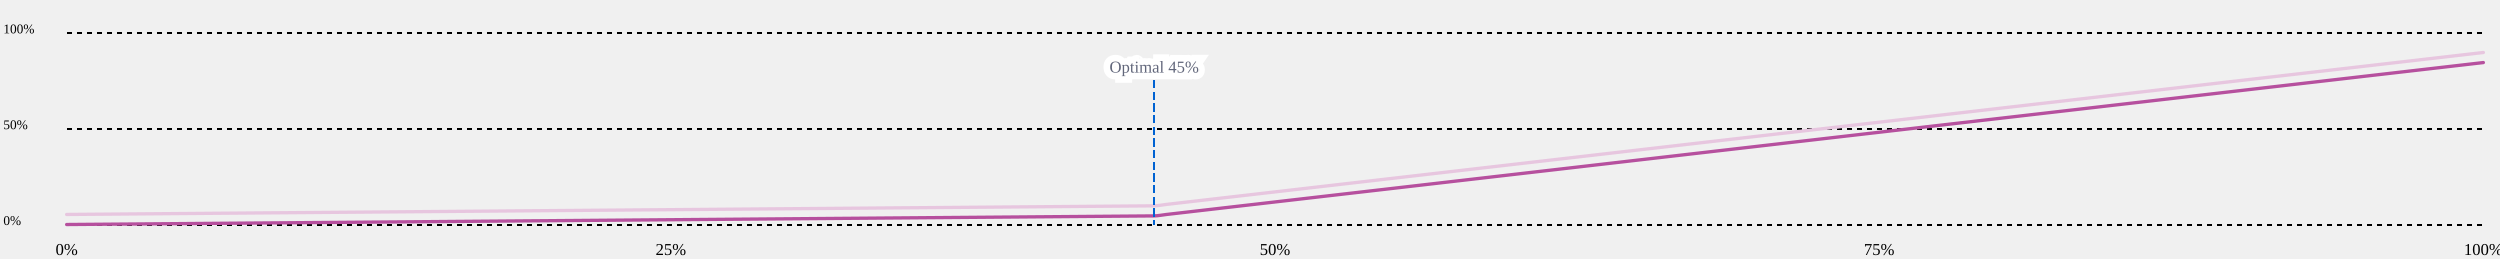
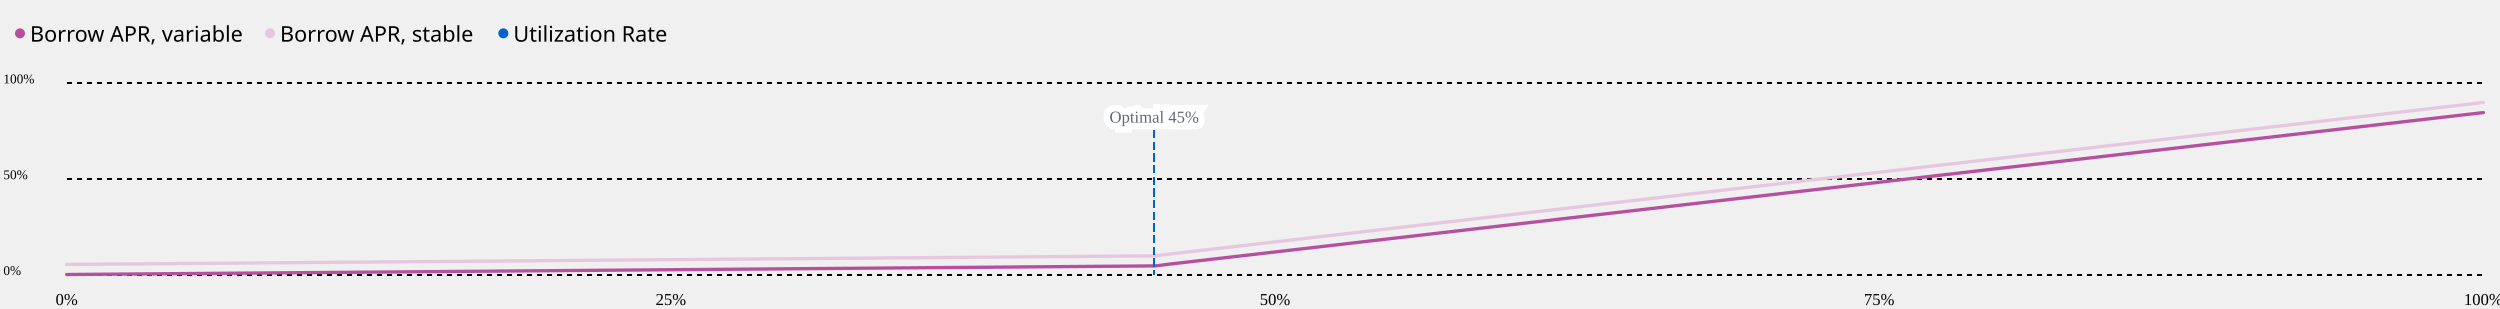
- <svg xmlns="http://www.w3.org/2000/svg" width="1500" height="155">
-   <g class="visx-group" transform="translate(40, 20)">
+ <svg xmlns="http://www.w3.org/2000/svg" style="background: white;" width="1500" height="185">
+   <g style="color: black; font-size: 13px; font-family: sans-serif; transform: translate(18px, 25px);">
+     <g>
+       <circle r="3" cx="-6" cy="-5" style="fill: #B6509E" />
+       <text>Borrow APR, variable</text>
+     </g>
+     <g style="transform: translateX(150px);">
+       <circle r="3" cx="-6" cy="-5" style="fill: rgb(231, 198, 223)" />
+       <text>Borrow APR, stable</text>
+     </g>
+     <g style="transform: translateX(290px);">
+       <circle r="3" cx="-6" cy="-5" style="fill: rgb(0, 98, 210)" />
+       <text>Utilization Rate</text>
+     </g>
+   </g>
+   <g class="visx-group" transform="translate(40, 50)">
    <g class="visx-group visx-rows" transform="translate(0, 0)">
      <line class="visx-line" x1="0" y1="115" x2="1450" y2="115" fill="transparent" shape-rendering="crispEdges" stroke="#000" stroke-width="1" stroke-dasharray="3,3" pointer-events="none" />
      <line class="visx-line" x1="0" y1="57.5" x2="1450" y2="57.5" fill="transparent" shape-rendering="crispEdges" stroke="#000" stroke-width="1" stroke-dasharray="3,3" pointer-events="none" />
      <line class="visx-line" x1="0" y1="0" x2="1450" y2="0" fill="transparent" shape-rendering="crispEdges" stroke="#000" stroke-width="1" stroke-dasharray="3,3" pointer-events="none" />
    </g>
    <path class="visx-linepath" d="M0,114.712C2.417,114.693,4.833,114.674,7.25,114.655C9.667,114.636,12.083,114.617,14.5,114.598C16.917,114.578,19.333,114.559,21.75,114.54C24.167,114.521,26.583,114.502,29,114.483C31.417,114.463,33.833,114.444,36.25,114.425C38.667,114.406,41.083,114.387,43.5,114.368C45.917,114.348,48.333,114.329,50.75,114.31C53.167,114.291,55.583,114.272,58,114.253C60.417,114.233,62.833,114.214,65.25,114.195C67.667,114.176,70.083,114.157,72.5,114.138C74.917,114.118,77.333,114.099,79.75,114.08C82.167,114.061,84.583,114.042,87,114.023C89.417,114.003,91.833,113.984,94.25,113.965C96.667,113.946,99.083,113.927,101.5,113.907C103.917,113.888,106.333,113.869,108.75,113.85C111.167,113.831,113.583,113.812,116,113.793C118.417,113.773,120.833,113.754,123.25,113.735C125.667,113.716,128.083,113.697,130.5,113.678C132.917,113.658,135.333,113.639,137.75,113.62C140.167,113.601,142.583,113.582,145,113.562C147.417,113.543,149.833,113.524,152.25,113.505C154.667,113.486,157.083,113.467,159.5,113.448C161.917,113.428,164.333,113.409,166.75,113.39C169.167,113.371,171.583,113.352,174,113.333C176.417,113.313,178.833,113.294,181.25,113.275C183.667,113.256,186.083,113.237,188.5,113.218C190.917,113.198,193.333,113.179,195.75,113.16C198.167,113.141,200.583,113.122,203,113.103C205.417,113.083,207.833,113.064,210.25,113.045C212.667,113.026,215.083,113.007,217.5,112.988C219.917,112.968,222.333,112.949,224.75,112.93C227.167,112.911,229.583,112.892,232,112.873C234.417,112.853,236.833,112.834,239.25,112.815C241.667,112.796,244.083,112.777,246.5,112.758C248.917,112.738,251.333,112.719,253.75,112.7C256.167,112.681,258.583,112.662,261,112.642C263.417,112.623,265.833,112.604,268.25,112.585C270.667,112.566,273.083,112.547,275.5,112.528C277.917,112.508,280.333,112.489,282.75,112.47C285.167,112.451,287.583,112.432,290,112.413C292.417,112.393,294.833,112.374,297.25,112.355C299.667,112.336,302.083,112.317,304.5,112.297C306.917,112.278,309.333,112.259,311.75,112.24C314.167,112.221,316.583,112.202,319,112.183C321.417,112.163,323.833,112.144,326.25,112.125C328.667,112.106,331.083,112.087,333.5,112.068C335.917,112.048,338.333,112.029,340.75,112.01C343.167,111.991,345.583,111.972,348,111.953C350.417,111.933,352.833,111.914,355.25,111.895C357.667,111.876,360.083,111.857,362.5,111.838C364.917,111.818,367.333,111.799,369.75,111.78C372.167,111.761,374.583,111.742,377,111.722C379.417,111.703,381.833,111.684,384.25,111.665C386.667,111.646,389.083,111.627,391.5,111.608C393.917,111.588,396.333,111.569,398.75,111.55C401.167,111.531,403.583,111.512,406,111.493C408.417,111.473,410.833,111.454,413.25,111.435C415.667,111.416,418.083,111.397,420.5,111.377C422.917,111.358,425.333,111.339,427.75,111.32C430.167,111.301,432.583,111.282,435,111.263C437.417,111.243,439.833,111.224,442.25,111.205C444.667,111.186,447.083,111.167,449.5,111.148C451.917,111.128,454.333,111.109,456.75,111.09C459.167,111.071,461.583,111.052,464,111.032C466.417,111.013,468.833,110.994,471.25,110.975C473.667,110.956,476.083,110.937,478.5,110.918C480.917,110.898,483.333,110.879,485.75,110.86C488.167,110.841,490.583,110.822,493,110.803C495.417,110.783,497.833,110.764,500.25,110.745C502.667,110.726,505.083,110.707,507.5,110.688C509.917,110.668,512.333,110.649,514.75,110.63C517.167,110.611,519.583,110.592,522,110.573C524.417,110.553,526.833,110.534,529.25,110.515C531.667,110.496,534.083,110.477,536.5,110.457C538.917,110.438,541.333,110.419,543.75,110.4C546.167,110.381,548.583,110.362,551,110.343C553.417,110.323,555.833,110.304,558.25,110.285C560.667,110.266,563.083,110.247,565.5,110.228C567.917,110.208,570.333,110.189,572.75,110.17C575.167,110.151,577.583,110.132,580,110.112C582.417,110.093,584.833,110.074,587.25,110.055C589.667,110.036,592.083,110.017,594.5,109.998C596.917,109.978,599.333,109.959,601.75,109.94C604.167,109.921,606.583,109.902,609,109.883C611.417,109.863,613.833,109.844,616.25,109.825C618.667,109.806,621.083,109.787,623.5,109.767C625.917,109.748,628.333,109.729,630.75,109.71C633.167,109.691,635.583,109.672,638,109.653C640.417,109.633,642.833,109.614,645.25,109.595C647.667,109.576,650.083,109.576,652.5,109.538C654.917,109.499,657.333,108.98,659.75,108.701C662.167,108.422,664.583,108.144,667,107.865C669.417,107.586,671.833,107.307,674.25,107.028C676.667,106.75,679.083,106.471,681.5,106.192C683.917,105.913,686.333,105.634,688.75,105.356C691.167,105.077,693.583,104.798,696,104.519C698.417,104.241,700.833,103.962,703.25,103.683C705.667,103.404,708.083,103.125,710.5,102.847C712.917,102.568,715.333,102.289,717.75,102.01C720.167,101.731,722.583,101.453,725,101.174C727.417,100.895,729.833,100.616,732.25,100.338C734.667,100.059,737.083,99.78,739.5,99.501C741.917,99.222,744.333,98.944,746.75,98.665C749.167,98.386,751.583,98.107,754,97.828C756.417,97.55,758.833,97.271,761.25,96.992C763.667,96.713,766.083,96.434,768.5,96.156C770.917,95.877,773.333,95.598,775.75,95.319C778.167,95.041,780.583,94.762,783,94.483C785.417,94.204,787.833,93.925,790.25,93.647C792.667,93.368,795.083,93.089,797.5,92.81C799.917,92.531,802.333,92.253,804.75,91.974C807.167,91.695,809.583,91.416,812,91.138C814.417,90.859,816.833,90.58,819.25,90.301C821.667,90.022,824.083,89.744,826.5,89.465C828.917,89.186,831.333,88.907,833.75,88.628C836.167,88.35,838.583,88.071,841,87.792C843.417,87.513,845.833,87.234,848.25,86.956C850.667,86.677,853.083,86.398,855.5,86.119C857.917,85.841,860.333,85.562,862.75,85.283C865.167,85.004,867.583,84.725,870,84.447C872.417,84.168,874.833,83.889,877.25,83.61C879.667,83.331,882.083,83.053,884.5,82.774C886.917,82.495,889.333,82.216,891.75,81.938C894.167,81.659,896.583,81.38,899,81.101C901.417,80.822,903.833,80.544,906.25,80.265C908.667,79.986,911.083,79.707,913.5,79.428C915.917,79.15,918.333,78.871,920.75,78.592C923.167,78.313,925.583,78.034,928,77.756C930.417,77.477,932.833,77.198,935.25,76.919C937.667,76.641,940.083,76.362,942.5,76.083C944.917,75.804,947.333,75.525,949.75,75.247C952.167,74.968,954.583,74.689,957,74.41C959.417,74.131,961.833,73.853,964.25,73.574C966.667,73.295,969.083,73.016,971.5,72.738C973.917,72.459,976.333,72.18,978.75,71.901C981.167,71.622,983.583,71.344,986,71.065C988.417,70.786,990.833,70.507,993.25,70.228C995.667,69.95,998.083,69.671,1000.5,69.392C1002.917,69.113,1005.333,68.834,1007.75,68.556C1010.167,68.277,1012.583,67.998,1015,67.719C1017.417,67.441,1019.833,67.162,1022.25,66.883C1024.667,66.604,1027.083,66.325,1029.5,66.047C1031.917,65.768,1034.333,65.489,1036.75,65.21C1039.167,64.931,1041.583,64.653,1044,64.374C1046.417,64.095,1048.833,63.816,1051.25,63.538C1053.667,63.259,1056.083,62.98,1058.5,62.701C1060.917,62.422,1063.333,62.144,1065.75,61.865C1068.167,61.586,1070.583,61.307,1073,61.028C1075.417,60.75,1077.833,60.471,1080.25,60.192C1082.667,59.913,1085.083,59.634,1087.5,59.356C1089.917,59.077,1092.333,58.798,1094.75,58.519C1097.167,58.241,1099.583,57.962,1102,57.683C1104.417,57.404,1106.833,57.125,1109.25,56.847C1111.667,56.568,1114.083,56.289,1116.5,56.01C1118.917,55.731,1121.333,55.453,1123.75,55.174C1126.167,54.895,1128.583,54.616,1131,54.338C1133.417,54.059,1135.833,53.78,1138.25,53.501C1140.667,53.222,1143.083,52.944,1145.5,52.665C1147.917,52.386,1150.333,52.107,1152.75,51.828C1155.167,51.55,1157.583,51.271,1160,50.992C1162.417,50.713,1164.833,50.434,1167.25,50.156C1169.667,49.877,1172.083,49.598,1174.5,49.319C1176.917,49.041,1179.333,48.762,1181.75,48.483C1184.167,48.204,1186.583,47.925,1189,47.647C1191.417,47.368,1193.833,47.089,1196.25,46.81C1198.667,46.531,1201.083,46.253,1203.5,45.974C1205.917,45.695,1208.333,45.416,1210.75,45.137C1213.167,44.859,1215.583,44.58,1218,44.301C1220.417,44.022,1222.833,43.744,1225.25,43.465C1227.667,43.186,1230.083,42.907,1232.5,42.628C1234.917,42.35,1237.333,42.071,1239.75,41.792C1242.167,41.513,1244.583,41.234,1247,40.956C1249.417,40.677,1251.833,40.398,1254.25,40.119C1256.667,39.841,1259.083,39.562,1261.5,39.283C1263.917,39.004,1266.333,38.725,1268.75,38.447C1271.167,38.168,1273.583,37.889,1276,37.61C1278.417,37.331,1280.833,37.053,1283.25,36.774C1285.667,36.495,1288.083,36.216,1290.5,35.938C1292.917,35.659,1295.333,35.38,1297.75,35.101C1300.167,34.822,1302.583,34.544,1305,34.265C1307.417,33.986,1309.833,33.707,1312.25,33.428C1314.667,33.15,1317.083,32.871,1319.5,32.592C1321.917,32.313,1324.333,32.034,1326.75,31.756C1329.167,31.477,1331.583,31.198,1334,30.919C1336.417,30.641,1338.833,30.362,1341.25,30.083C1343.667,29.804,1346.083,29.525,1348.5,29.247C1350.917,28.968,1353.333,28.689,1355.75,28.41C1358.167,28.131,1360.583,27.853,1363,27.574C1365.417,27.295,1367.833,27.016,1370.25,26.738C1372.667,26.459,1375.083,26.18,1377.5,25.901C1379.917,25.622,1382.333,25.344,1384.75,25.065C1387.167,24.786,1389.583,24.507,1392,24.228C1394.417,23.95,1396.833,23.671,1399.25,23.392C1401.667,23.113,1404.083,22.834,1406.5,22.556C1408.917,22.277,1411.333,21.998,1413.75,21.719C1416.167,21.441,1418.583,21.162,1421,20.883C1423.417,20.604,1425.833,20.325,1428.25,20.047C1430.667,19.768,1433.083,19.489,1435.5,19.21C1437.917,18.931,1440.333,18.653,1442.75,18.374C1445.167,18.095,1447.583,17.816,1450,17.537" fill="transparent" stroke-linecap="round" stroke="#B6509E" stroke-width="2" />
    <path class="visx-linepath" d="M0,108.675C2.417,108.656,4.833,108.637,7.25,108.618C9.667,108.598,12.083,108.579,14.5,108.56C16.917,108.541,19.333,108.522,21.75,108.502C24.167,108.483,26.583,108.464,29,108.445C31.417,108.426,33.833,108.407,36.25,108.388C38.667,108.368,41.083,108.349,43.5,108.33C45.917,108.311,48.333,108.292,50.75,108.272C53.167,108.253,55.583,108.234,58,108.215C60.417,108.196,62.833,108.177,65.25,108.157C67.667,108.138,70.083,108.119,72.5,108.1C74.917,108.081,77.333,108.062,79.75,108.043C82.167,108.023,84.583,108.004,87,107.985C89.417,107.966,91.833,107.947,94.25,107.927C96.667,107.908,99.083,107.889,101.5,107.87C103.917,107.851,106.333,107.832,108.75,107.812C111.167,107.793,113.583,107.774,116,107.755C118.417,107.736,120.833,107.717,123.25,107.698C125.667,107.678,128.083,107.659,130.5,107.64C132.917,107.621,135.333,107.602,137.75,107.582C140.167,107.563,142.583,107.544,145,107.525C147.417,107.506,149.833,107.487,152.25,107.468C154.667,107.448,157.083,107.429,159.5,107.41C161.917,107.391,164.333,107.372,166.75,107.353C169.167,107.333,171.583,107.314,174,107.295C176.417,107.276,178.833,107.257,181.25,107.237C183.667,107.218,186.083,107.199,188.5,107.18C190.917,107.161,193.333,107.142,195.75,107.123C198.167,107.103,200.583,107.084,203,107.065C205.417,107.046,207.833,107.027,210.25,107.007C212.667,106.988,215.083,106.969,217.5,106.95C219.917,106.931,222.333,106.912,224.75,106.892C227.167,106.873,229.583,106.854,232,106.835C234.417,106.816,236.833,106.797,239.25,106.778C241.667,106.758,244.083,106.739,246.5,106.72C248.917,106.701,251.333,106.682,253.75,106.662C256.167,106.643,258.583,106.624,261,106.605C263.417,106.586,265.833,106.567,268.25,106.547C270.667,106.528,273.083,106.509,275.5,106.49C277.917,106.471,280.333,106.452,282.75,106.433C285.167,106.413,287.583,106.394,290,106.375C292.417,106.356,294.833,106.337,297.25,106.317C299.667,106.298,302.083,106.279,304.5,106.26C306.917,106.241,309.333,106.222,311.75,106.203C314.167,106.183,316.583,106.164,319,106.145C321.417,106.126,323.833,106.107,326.25,106.087C328.667,106.068,331.083,106.049,333.5,106.03C335.917,106.011,338.333,105.992,340.75,105.972C343.167,105.953,345.583,105.934,348,105.915C350.417,105.896,352.833,105.877,355.25,105.858C357.667,105.838,360.083,105.819,362.5,105.8C364.917,105.781,367.333,105.762,369.75,105.742C372.167,105.723,374.583,105.704,377,105.685C379.417,105.666,381.833,105.647,384.25,105.627C386.667,105.608,389.083,105.589,391.5,105.57C393.917,105.551,396.333,105.532,398.75,105.513C401.167,105.493,403.583,105.474,406,105.455C408.417,105.436,410.833,105.417,413.25,105.397C415.667,105.378,418.083,105.359,420.5,105.34C422.917,105.321,425.333,105.302,427.75,105.282C430.167,105.263,432.583,105.244,435,105.225C437.417,105.206,439.833,105.187,442.25,105.168C444.667,105.148,447.083,105.129,449.5,105.11C451.917,105.091,454.333,105.072,456.75,105.052C459.167,105.033,461.583,105.014,464,104.995C466.417,104.976,468.833,104.957,471.25,104.938C473.667,104.918,476.083,104.899,478.5,104.88C480.917,104.861,483.333,104.842,485.75,104.822C488.167,104.803,490.583,104.784,493,104.765C495.417,104.746,497.833,104.727,500.25,104.707C502.667,104.688,505.083,104.669,507.5,104.65C509.917,104.631,512.333,104.612,514.75,104.593C517.167,104.573,519.583,104.554,522,104.535C524.417,104.516,526.833,104.497,529.25,104.477C531.667,104.458,534.083,104.439,536.5,104.42C538.917,104.401,541.333,104.382,543.75,104.362C546.167,104.343,548.583,104.324,551,104.305C553.417,104.286,555.833,104.267,558.25,104.248C560.667,104.228,563.083,104.209,565.5,104.19C567.917,104.171,570.333,104.152,572.75,104.132C575.167,104.113,577.583,104.094,580,104.075C582.417,104.056,584.833,104.037,587.25,104.017C589.667,103.998,592.083,103.979,594.5,103.96C596.917,103.941,599.333,103.922,601.75,103.903C604.167,103.883,606.583,103.864,609,103.845C611.417,103.826,613.833,103.807,616.25,103.787C618.667,103.768,621.083,103.749,623.5,103.73C625.917,103.711,628.333,103.692,630.75,103.672C633.167,103.653,635.583,103.634,638,103.615C640.417,103.596,642.833,103.577,645.25,103.557C647.667,103.538,650.083,103.538,652.5,103.5C654.917,103.462,657.333,102.942,659.75,102.664C662.167,102.385,664.583,102.106,667,101.827C669.417,101.548,671.833,101.27,674.25,100.991C676.667,100.712,679.083,100.433,681.5,100.155C683.917,99.876,686.333,99.597,688.75,99.318C691.167,99.039,693.583,98.761,696,98.482C698.417,98.203,700.833,97.924,703.25,97.645C705.667,97.367,708.083,97.088,710.5,96.809C712.917,96.53,715.333,96.252,717.75,95.973C720.167,95.694,722.583,95.415,725,95.136C727.417,94.858,729.833,94.579,732.25,94.3C734.667,94.021,737.083,93.742,739.5,93.464C741.917,93.185,744.333,92.906,746.75,92.627C749.167,92.348,751.583,92.07,754,91.791C756.417,91.512,758.833,91.233,761.25,90.955C763.667,90.676,766.083,90.397,768.5,90.118C770.917,89.839,773.333,89.561,775.75,89.282C778.167,89.003,780.583,88.724,783,88.445C785.417,88.167,787.833,87.888,790.25,87.609C792.667,87.33,795.083,87.052,797.5,86.773C799.917,86.494,802.333,86.215,804.75,85.936C807.167,85.658,809.583,85.379,812,85.1C814.417,84.821,816.833,84.542,819.25,84.264C821.667,83.985,824.083,83.706,826.5,83.427C828.917,83.148,831.333,82.87,833.75,82.591C836.167,82.312,838.583,82.033,841,81.755C843.417,81.476,845.833,81.197,848.25,80.918C850.667,80.639,853.083,80.361,855.5,80.082C857.917,79.803,860.333,79.524,862.75,79.245C865.167,78.967,867.583,78.688,870,78.409C872.417,78.13,874.833,77.852,877.25,77.573C879.667,77.294,882.083,77.015,884.5,76.736C886.917,76.458,889.333,76.179,891.75,75.9C894.167,75.621,896.583,75.342,899,75.064C901.417,74.785,903.833,74.506,906.25,74.227C908.667,73.948,911.083,73.67,913.5,73.391C915.917,73.112,918.333,72.833,920.75,72.555C923.167,72.276,925.583,71.997,928,71.718C930.417,71.439,932.833,71.161,935.25,70.882C937.667,70.603,940.083,70.324,942.5,70.045C944.917,69.767,947.333,69.488,949.75,69.209C952.167,68.93,954.583,68.652,957,68.373C959.417,68.094,961.833,67.815,964.25,67.536C966.667,67.258,969.083,66.979,971.5,66.7C973.917,66.421,976.333,66.142,978.75,65.864C981.167,65.585,983.583,65.306,986,65.027C988.417,64.748,990.833,64.47,993.25,64.191C995.667,63.912,998.083,63.633,1000.5,63.355C1002.917,63.076,1005.333,62.797,1007.75,62.518C1010.167,62.239,1012.583,61.961,1015,61.682C1017.417,61.403,1019.833,61.124,1022.25,60.845C1024.667,60.567,1027.083,60.288,1029.5,60.009C1031.917,59.73,1034.333,59.452,1036.75,59.173C1039.167,58.894,1041.583,58.615,1044,58.336C1046.417,58.058,1048.833,57.779,1051.25,57.5C1053.667,57.221,1056.083,56.942,1058.5,56.664C1060.917,56.385,1063.333,56.106,1065.75,55.827C1068.167,55.548,1070.583,55.27,1073,54.991C1075.417,54.712,1077.833,54.433,1080.25,54.155C1082.667,53.876,1085.083,53.597,1087.5,53.318C1089.917,53.039,1092.333,52.761,1094.75,52.482C1097.167,52.203,1099.583,51.924,1102,51.645C1104.417,51.367,1106.833,51.088,1109.25,50.809C1111.667,50.53,1114.083,50.252,1116.5,49.973C1118.917,49.694,1121.333,49.415,1123.75,49.136C1126.167,48.858,1128.583,48.579,1131,48.3C1133.417,48.021,1135.833,47.742,1138.25,47.464C1140.667,47.185,1143.083,46.906,1145.5,46.627C1147.917,46.348,1150.333,46.07,1152.75,45.791C1155.167,45.512,1157.583,45.233,1160,44.955C1162.417,44.676,1164.833,44.397,1167.25,44.118C1169.667,43.839,1172.083,43.561,1174.5,43.282C1176.917,43.003,1179.333,42.724,1181.75,42.445C1184.167,42.167,1186.583,41.888,1189,41.609C1191.417,41.33,1193.833,41.052,1196.25,40.773C1198.667,40.494,1201.083,40.215,1203.5,39.936C1205.917,39.658,1208.333,39.379,1210.75,39.1C1213.167,38.821,1215.583,38.542,1218,38.264C1220.417,37.985,1222.833,37.706,1225.25,37.427C1227.667,37.148,1230.083,36.87,1232.5,36.591C1234.917,36.312,1237.333,36.033,1239.75,35.755C1242.167,35.476,1244.583,35.197,1247,34.918C1249.417,34.639,1251.833,34.361,1254.25,34.082C1256.667,33.803,1259.083,33.524,1261.5,33.245C1263.917,32.967,1266.333,32.688,1268.75,32.409C1271.167,32.13,1273.583,31.852,1276,31.573C1278.417,31.294,1280.833,31.015,1283.25,30.736C1285.667,30.458,1288.083,30.179,1290.5,29.9C1292.917,29.621,1295.333,29.342,1297.75,29.064C1300.167,28.785,1302.583,28.506,1305,28.227C1307.417,27.948,1309.833,27.67,1312.25,27.391C1314.667,27.112,1317.083,26.833,1319.5,26.555C1321.917,26.276,1324.333,25.997,1326.75,25.718C1329.167,25.439,1331.583,25.161,1334,24.882C1336.417,24.603,1338.833,24.324,1341.25,24.045C1343.667,23.767,1346.083,23.488,1348.5,23.209C1350.917,22.93,1353.333,22.652,1355.75,22.373C1358.167,22.094,1360.583,21.815,1363,21.536C1365.417,21.258,1367.833,20.979,1370.25,20.7C1372.667,20.421,1375.083,20.142,1377.5,19.864C1379.917,19.585,1382.333,19.306,1384.75,19.027C1387.167,18.748,1389.583,18.47,1392,18.191C1394.417,17.912,1396.833,17.633,1399.25,17.355C1401.667,17.076,1404.083,16.797,1406.5,16.518C1408.917,16.239,1411.333,15.961,1413.75,15.682C1416.167,15.403,1418.583,15.124,1421,14.845C1423.417,14.567,1425.833,14.288,1428.25,14.009C1430.667,13.73,1433.083,13.452,1435.5,13.173C1437.917,12.894,1440.333,12.615,1442.75,12.336C1445.167,12.058,1447.583,11.779,1450,11.5" fill="transparent" stroke-linecap="round" stroke="#E7C6DF" stroke-width="2" />
    <g class="visx-group visx-axis visx-axis-bottom" transform="translate(0, 115)">
      <g class="visx-group visx-axis-tick" transform="translate(0, 0)">
        <line class="visx-line" x1="0" y1="0" x2="0" y2="8" fill="transparent" shape-rendering="crispEdges" stroke="#000" stroke-width="0" stroke-linecap="square" />
        <svg x="0" y="0" font-size="10" style="overflow:visible">
          <text transform="" x="0" y="18" fill="#000" font-size="10" text-anchor="middle">
            <tspan x="0" dy="0em">0%</tspan>
          </text>
        </svg>
      </g>
      <g class="visx-group visx-axis-tick" transform="translate(0, 0)">
        <line class="visx-line" x1="362.5" y1="0" x2="362.5" y2="8" fill="transparent" shape-rendering="crispEdges" stroke="#000" stroke-width="0" stroke-linecap="square" />
        <svg x="0" y="0" font-size="10" style="overflow:visible">
          <text transform="" x="362.5" y="18" fill="#000" font-size="10" text-anchor="middle">
            <tspan x="362.5" dy="0em">25%</tspan>
          </text>
        </svg>
      </g>
      <g class="visx-group visx-axis-tick" transform="translate(0, 0)">
        <line class="visx-line" x1="725" y1="0" x2="725" y2="8" fill="transparent" shape-rendering="crispEdges" stroke="#000" stroke-width="0" stroke-linecap="square" />
        <svg x="0" y="0" font-size="10" style="overflow:visible">
          <text transform="" x="725" y="18" fill="#000" font-size="10" text-anchor="middle">
            <tspan x="725" dy="0em">50%</tspan>
          </text>
        </svg>
      </g>
      <g class="visx-group visx-axis-tick" transform="translate(0, 0)">
        <line class="visx-line" x1="1087.5" y1="0" x2="1087.5" y2="8" fill="transparent" shape-rendering="crispEdges" stroke="#000" stroke-width="0" stroke-linecap="square" />
        <svg x="0" y="0" font-size="10" style="overflow:visible">
          <text transform="" x="1087.5" y="18" fill="#000" font-size="10" text-anchor="middle">
            <tspan x="1087.5" dy="0em">75%</tspan>
          </text>
        </svg>
      </g>
      <g class="visx-group visx-axis-tick" transform="translate(0, 0)">
        <line class="visx-line" x1="1450" y1="0" x2="1450" y2="8" fill="transparent" shape-rendering="crispEdges" stroke="#000" stroke-width="0" stroke-linecap="square" />
        <svg x="0" y="0" font-size="10" style="overflow:visible">
          <text transform="" x="1450" y="18" fill="#000" font-size="10" text-anchor="middle">
            <tspan x="1450" dy="0em">100%</tspan>
          </text>
        </svg>
      </g>
      <line class="visx-line visx-axis-line" x1="0.5" y1="0" x2="1450.5" y2="0" fill="transparent" shape-rendering="crispEdges" stroke="#222" stroke-width="0" />
    </g>
    <g class="visx-group visx-axis visx-axis-left" transform="translate(0, 0)">
      <g class="visx-group visx-axis-tick" transform="translate(0, 0)">
        <line class="visx-line" x1="0" y1="115" x2="-8" y2="115" fill="transparent" shape-rendering="crispEdges" stroke="#222" stroke-width="0" stroke-linecap="square" />
        <svg x="-30" y="0" font-size="8" style="overflow:visible">
          <text transform="" x="-8" y="115" fill="#000" font-size="8" text-anchor="start">
            <tspan x="-8" dy="0em">0%</tspan>
          </text>
        </svg>
      </g>
      <g class="visx-group visx-axis-tick" transform="translate(0, 0)">
        <line class="visx-line" x1="0" y1="57.5" x2="-8" y2="57.5" fill="transparent" shape-rendering="crispEdges" stroke="#222" stroke-width="0" stroke-linecap="square" />
        <svg x="-30" y="0" font-size="8" style="overflow:visible">
          <text transform="" x="-8" y="57.5" fill="#000" font-size="8" text-anchor="start">
            <tspan x="-8" dy="0em">50%</tspan>
          </text>
        </svg>
      </g>
      <g class="visx-group visx-axis-tick" transform="translate(0, 0)">
        <line class="visx-line" x1="0" y1="0" x2="-8" y2="0" fill="transparent" shape-rendering="crispEdges" stroke="#222" stroke-width="0" stroke-linecap="square" />
        <svg x="-30" y="0" font-size="8" style="overflow:visible">
          <text transform="" x="-8" y="0" fill="#000" font-size="8" text-anchor="start">
            <tspan x="-8" dy="0em">100%</tspan>
          </text>
        </svg>
      </g>
      <line class="visx-line visx-axis-line" x1="0" y1="115.5" x2="0" y2="0.5" fill="transparent" shape-rendering="crispEdges" stroke="#222" stroke-width="0" />
    </g>
    <rect class="visx-bar" width="1450" height="115" fill="transparent" />
    <line class="visx-line" x1="652.5" y1="28" x2="652.5" y2="115" fill="transparent" shape-rendering="crispEdges" stroke="#0062D2" stroke-width="1" pointer-events="none" stroke-dasharray="5,2" />
    <svg x="0" y="0" font-size="10px" style="overflow:visible">
      <text transform="" x="652.5" y="20" font-size="10px" fill="#fff" stroke="#fff" stroke-width="0.8em" text-anchor="middle">
        <tspan x="652.5" dy="0.355em">Optimal 45%</tspan>
      </text>
    </svg>
    <svg x="0" y="0" font-size="10px" style="overflow:visible">
      <text transform="" x="652.5" y="20" font-size="10px" fill="#62677B" text-anchor="middle">
        <tspan x="652.5" dy="0.355em">Optimal 45%</tspan>
      </text>
    </svg>
  </g>
</svg>
